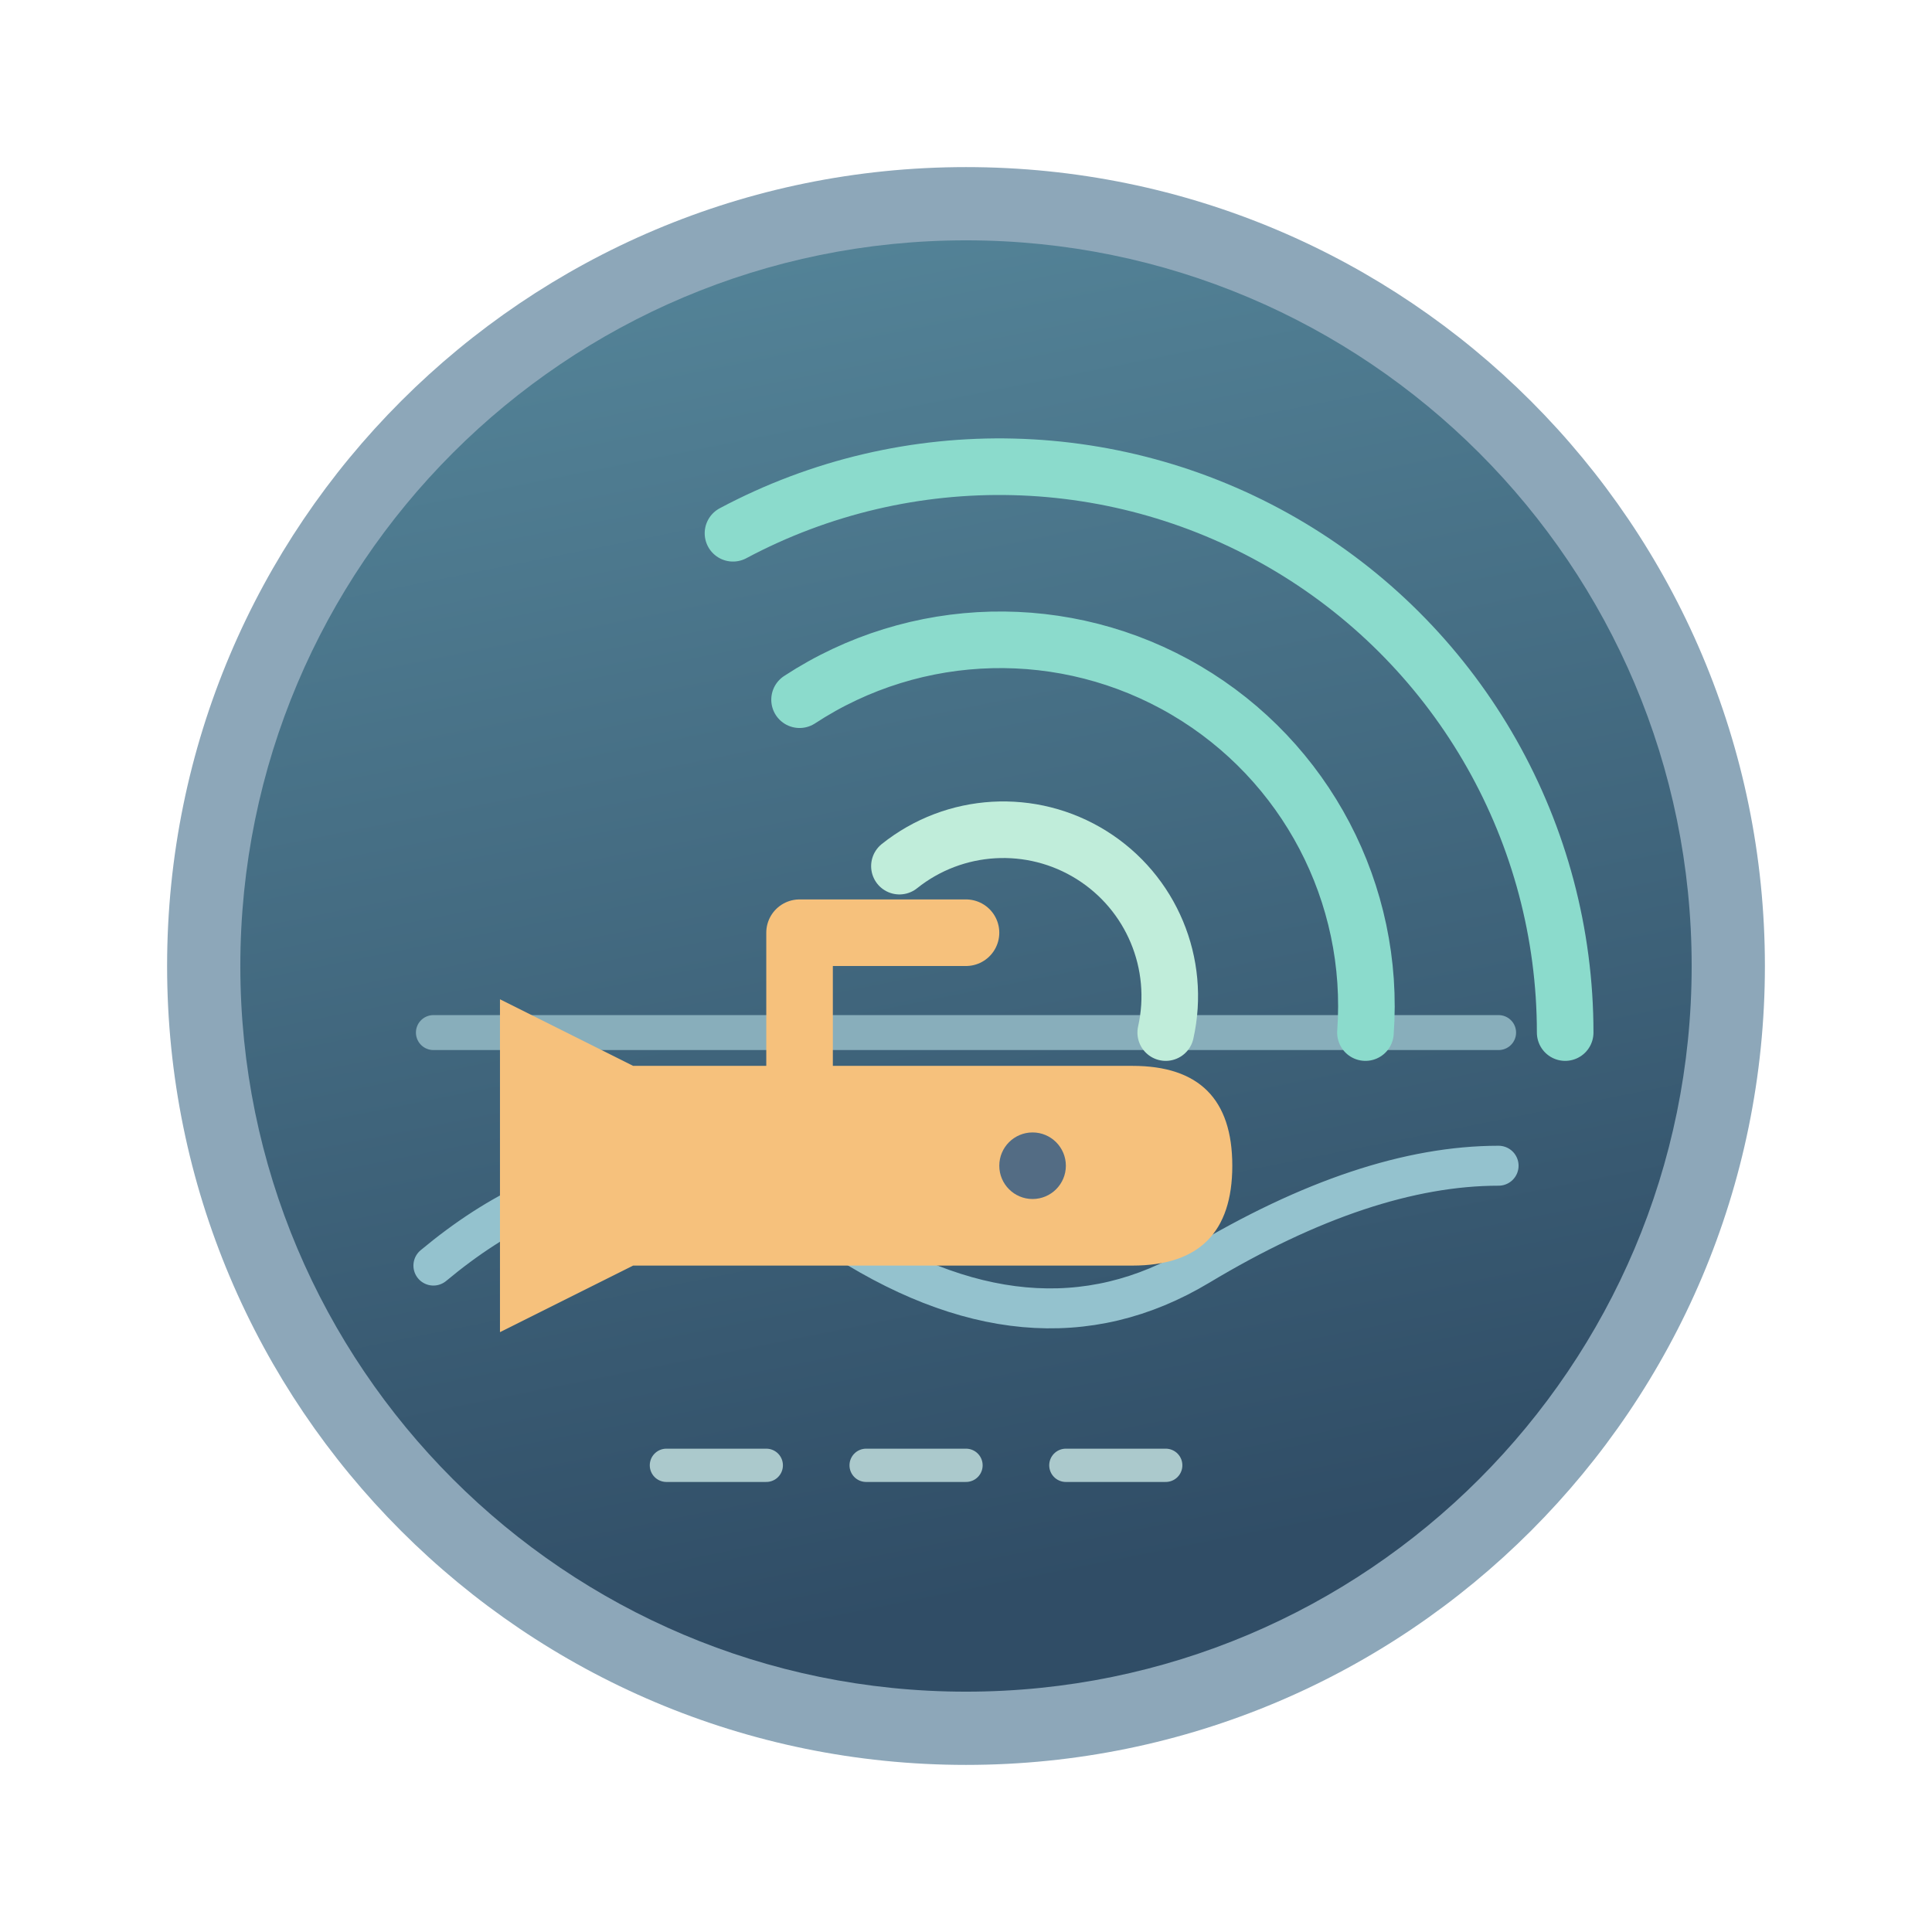
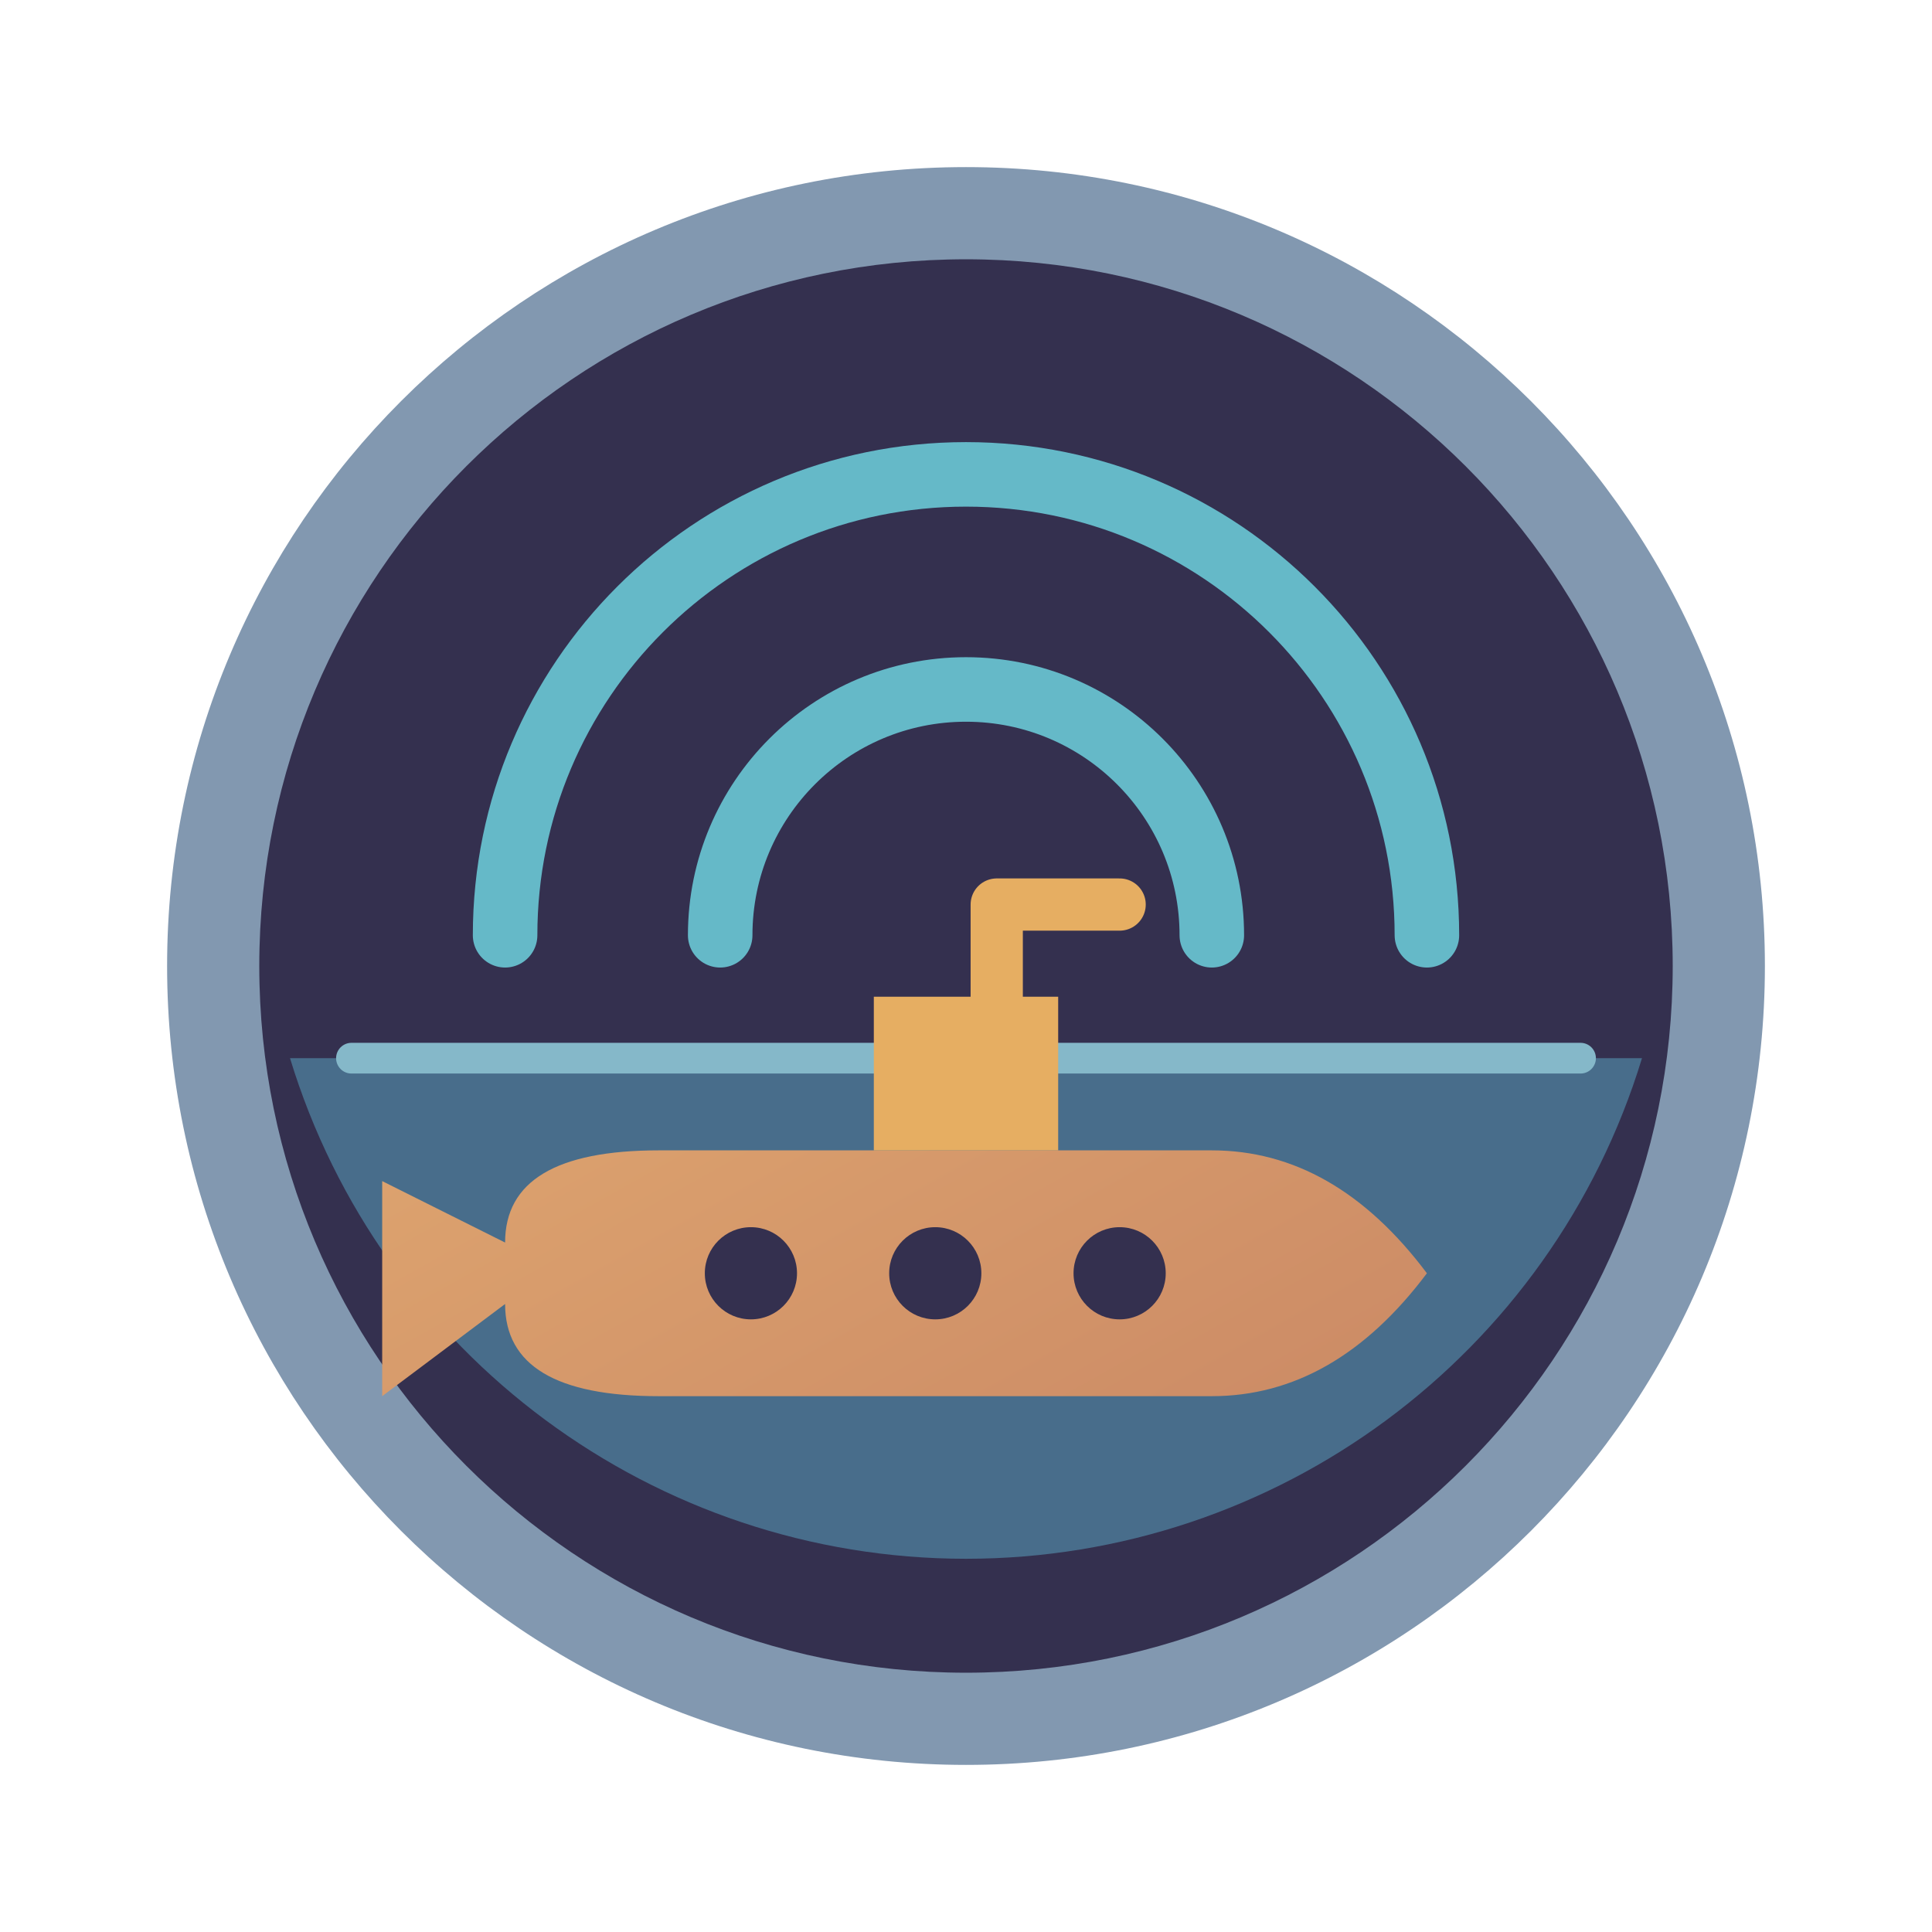
<svg xmlns="http://www.w3.org/2000/svg" width="64" height="64" viewBox="0 0 64 64">
-   <g id="frameless-artwork" transform="translate(-3.286157 -3.286157) scale(1.102692)">
+   <g id="frameless-artwork" transform="translate(-0.57167 -0.57167) scale(1.017865)">
    <defs>
-       <linearGradient id="glass" x1="0" y1="0" x2=".2" y2="1">
-         <stop stop-color="#56879b" />
-         <stop offset="1" stop-color="#304d66" />
+       <linearGradient id="enamel" x1="0" y1="0" x2=".6" y2="1">
+         <stop stop-color="#f4c8d7" />
+         <stop offset=".4" stop-color="#e88bb6" />
+         <stop offset="1" stop-color="#b94e87" />
+       </linearGradient>
+       <linearGradient id="ink" x1="0" y1="0" x2="1" y2="1">
+         <stop stop-color="#f4c8d7" />
+         <stop offset=".6" stop-color="#e56ea1" />
+         <stop offset="1" stop-color="#b39bd9" />
+       </linearGradient>
+       <linearGradient id="gem" x1="0" y1="0" x2="1" y2="1">
+         <stop stop-color="#d9c3f2" />
+         <stop offset=".5" stop-color="#9272ba" />
+         <stop offset="1" stop-color="#71385f" />
+       </linearGradient>
+     </defs>
+     <g stroke-linecap="round" stroke-linejoin="round" />
+     <defs>
+       <linearGradient id="s-paper" gradientUnits="userSpaceOnUse" x1="15" y1="8" x2="43" y2="58">
+         <stop stop-color="#fff0da" />
+         <stop offset="1" stop-color="#d7cbd3" />
+       </linearGradient>
+       <linearGradient id="s-jade" gradientUnits="userSpaceOnUse" x1="15" y1="8" x2="43" y2="58">
+         <stop stop-color="#88cdb9" />
+         <stop offset="1" stop-color="#44878c" />
+       </linearGradient>
+       <linearGradient id="s-blue" gradientUnits="userSpaceOnUse" x1="15" y1="8" x2="43" y2="58">
+         <stop stop-color="#9ab8d8" />
+         <stop offset="1" stop-color="#5d74a5" />
+       </linearGradient>
+       <linearGradient id="s-violet" gradientUnits="userSpaceOnUse" x1="15" y1="8" x2="43" y2="58">
+         <stop stop-color="#b3a1d9" />
+         <stop offset="1" stop-color="#8274a9" />
+       </linearGradient>
+       <linearGradient id="s-rose" gradientUnits="userSpaceOnUse" x1="15" y1="8" x2="43" y2="58">
+         <stop stop-color="#eca2bc" />
+         <stop offset="1" stop-color="#b66696" />
+       </linearGradient>
+       <linearGradient id="s-copper" gradientUnits="userSpaceOnUse" x1="15" y1="8" x2="43" y2="58">
+         <stop stop-color="#efbd78" />
+         <stop offset="1" stop-color="#c58162" />
+       </linearGradient>
+       <linearGradient id="s-steel" gradientUnits="userSpaceOnUse" x1="15" y1="8" x2="43" y2="58">
+         <stop stop-color="#cbd9d9" />
+         <stop offset="1" stop-color="#8298b0" />
+       </linearGradient>
+       <linearGradient id="s-coral" gradientUnits="userSpaceOnUse" x1="15" y1="8" x2="43" y2="58">
+         <stop stop-color="#ef9b83" />
+         <stop offset="1" stop-color="#cc697c" />
      </linearGradient>
    </defs>
    <g data-material="authored" stroke-linecap="round" stroke-linejoin="round">
-       <circle cx="32" cy="32" r="24" fill="#8da7b9" />
-       <circle cx="32" cy="32" r="21.8" fill="url(#glass)" />
-       <path d="M16 34h32" fill="none" stroke="#88aebb" stroke-width="1.05" />
-       <path d="M27 24a11 11 0 0 1 17 10M25 19a17 17 0 0 1 25 15" fill="none" stroke="#8bdbcc" stroke-width="1.7" />
-       <path d="M30 29a5 5 0 0 1 8 5" fill="none" stroke="#c0edda" stroke-width="1.7" />
-       <path d="M16 41q6-5 12-1t11 1 9-3" fill="none" stroke="#94c2ce" stroke-width="1.2" />
-       <path d="M22 35h15q3 0 3 3t-3 3H22l-4 2v-10Z" fill="#f6c17c" />
-       <path d="M27 35v-4h5" fill="none" stroke="#f6c17c" stroke-width="2" />
-       <circle cx="34" cy="38" r="1" fill="#536c84" />
-       <path d="M23 47h3m3 0h3m3 0h3" fill="none" stroke="#abc9cc" stroke-width="1" />
+       <circle cx="32" cy="32" r="26" fill="#8298b0" />
+       <circle cx="32" cy="32" r="23" fill="#34304f" />
+       <path d="M10 35H54A23 23 0 0 1 10 35Z" fill="#486d8b" />
+       <path d="M12 35H52" fill="none" stroke="#85b8c9" stroke-width="1" />
+       <path d="M17 31a15 15 0 0 1 30 0M24 31a8 8 0 0 1 16 0" fill="none" stroke="#65b9c8" stroke-width="2.1" />
+       <path d="M17 41Q17 38 22 38H40Q44 38 47 42Q44 46 40 46H22Q17 46 17 43L13 46V39Z" fill="url(#s-copper)" />
+       <path d="M29 38V33H35V38Z" fill="#e6ae62" />
+       <path d="M33 34V30H37" fill="none" stroke="#e6ae62" stroke-width="1.7" />
+       <circle cx="25" cy="42" r="1.5" fill="#34304f" />
+       <circle cx="31" cy="42" r="1.5" fill="#34304f" />
+       <circle cx="37" cy="42" r="1.5" fill="#34304f" />
    </g>
  </g>
</svg>
